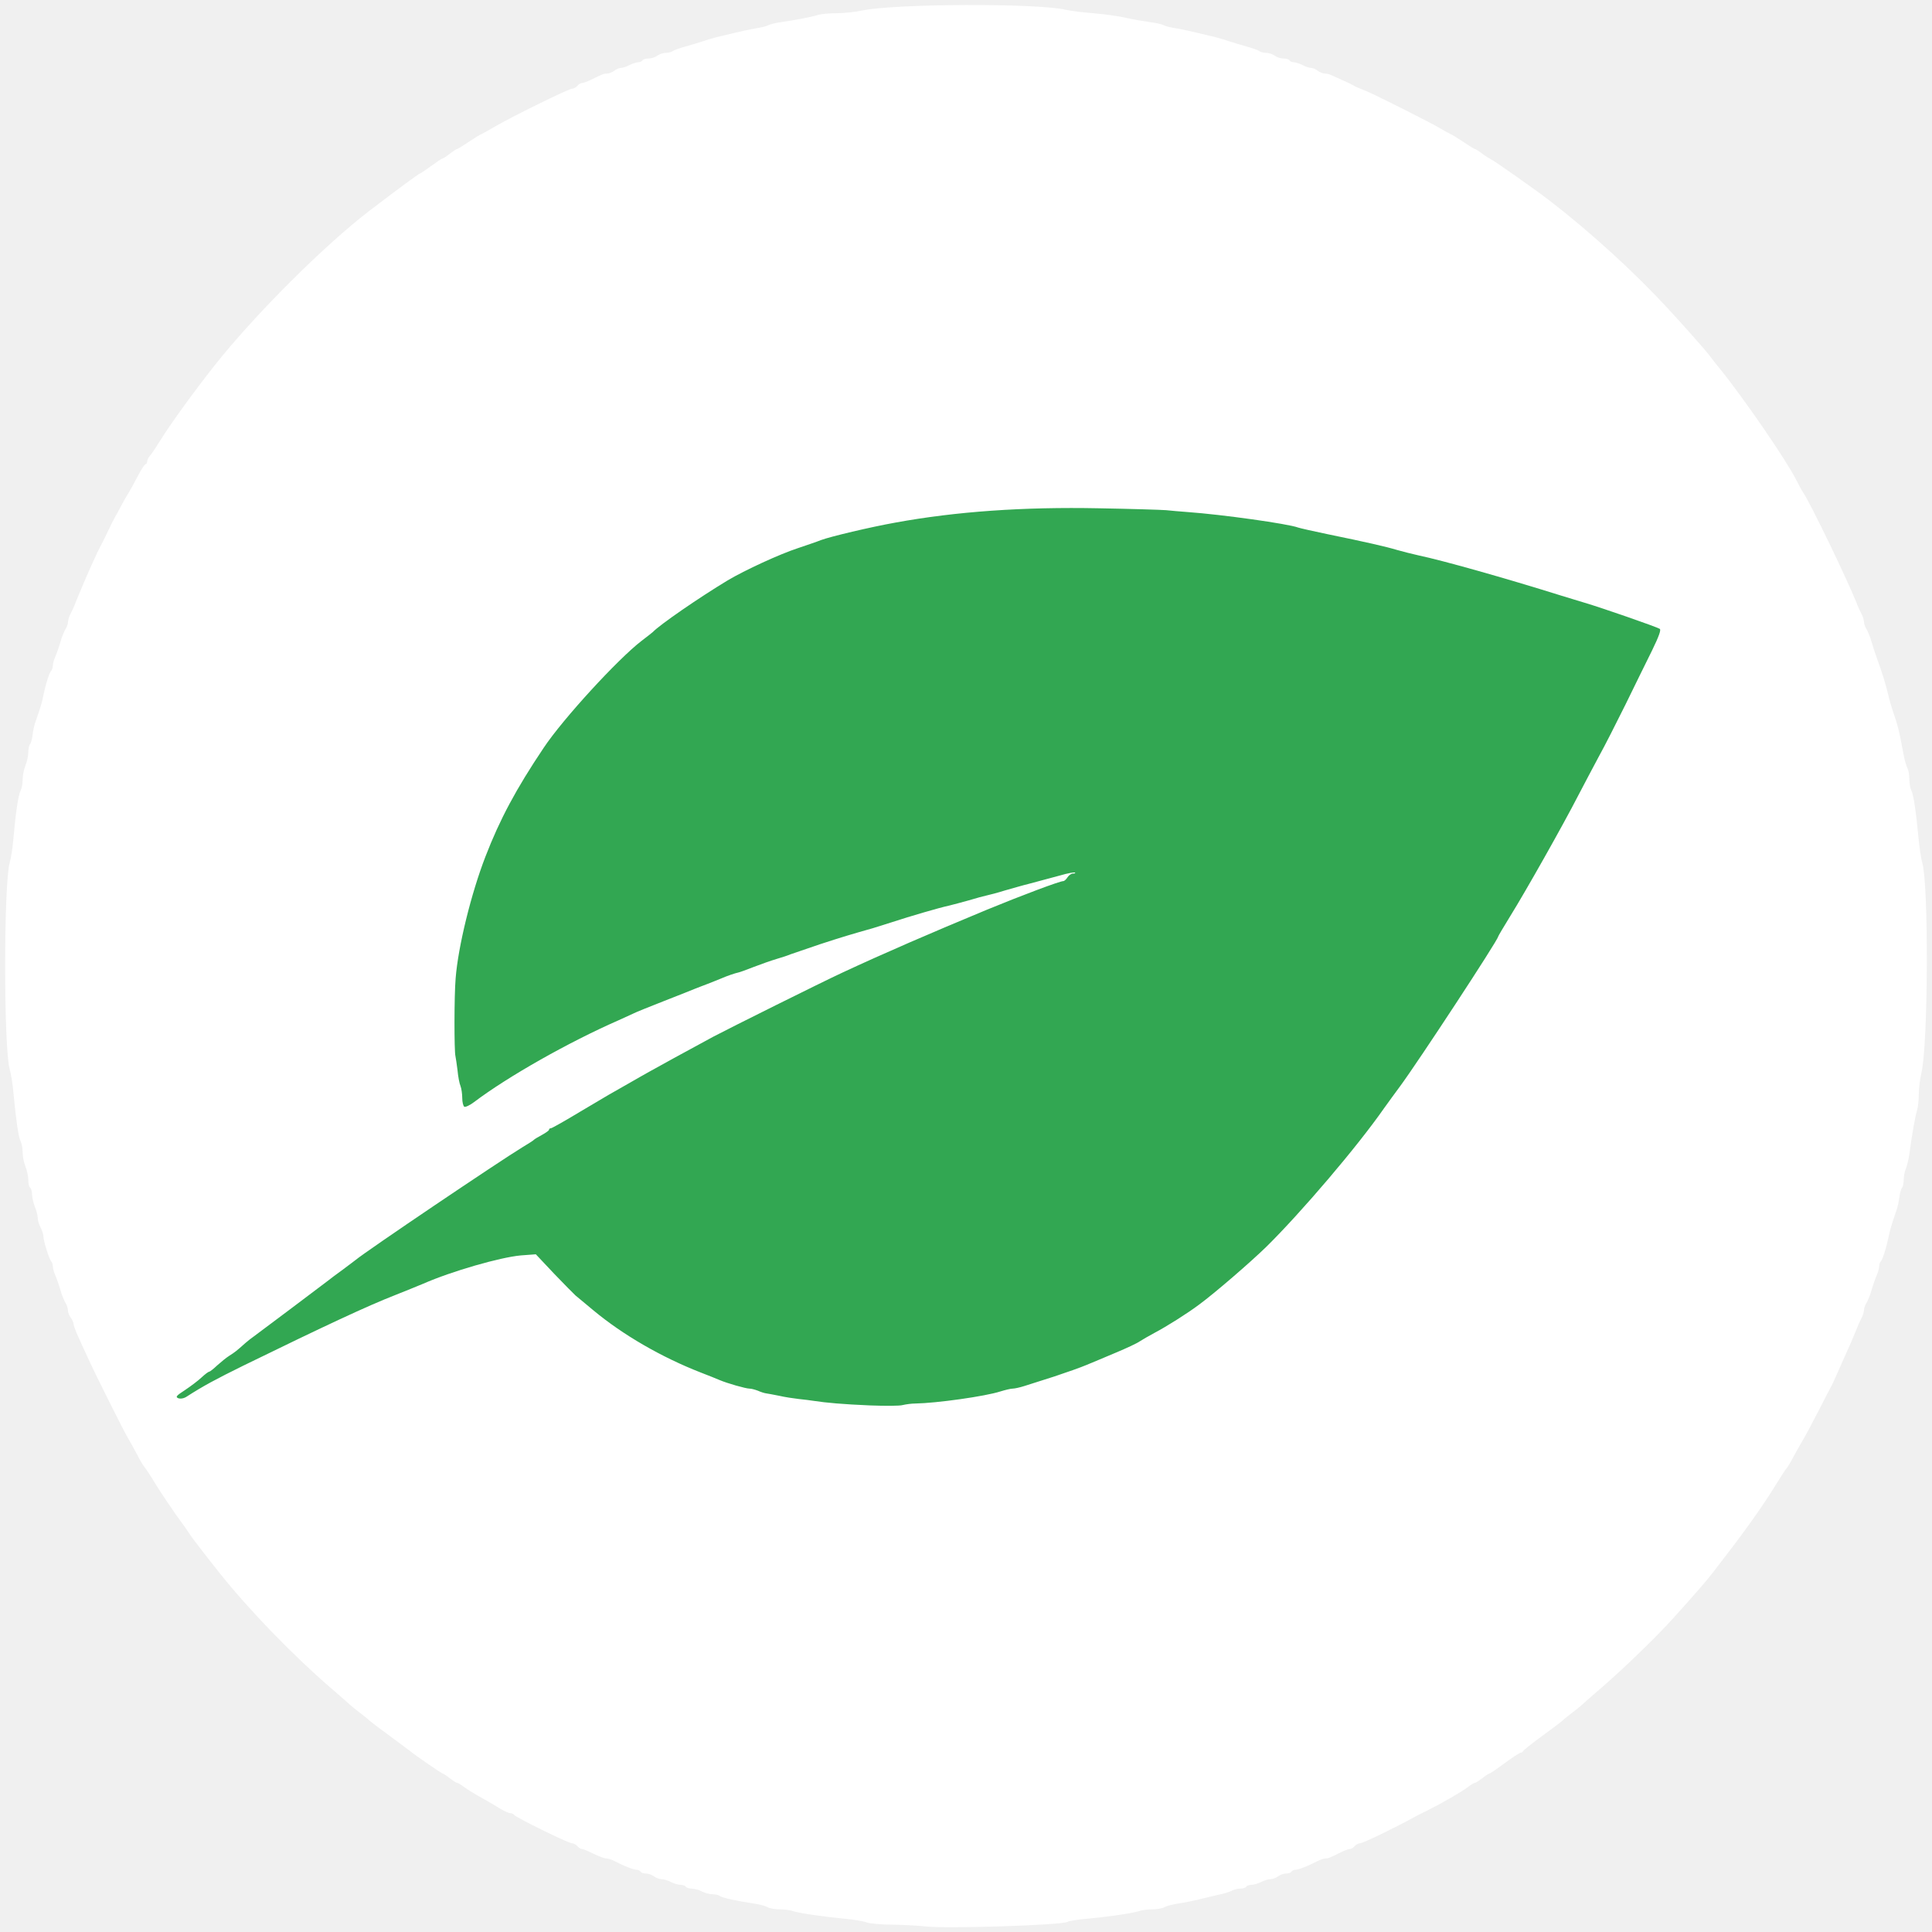
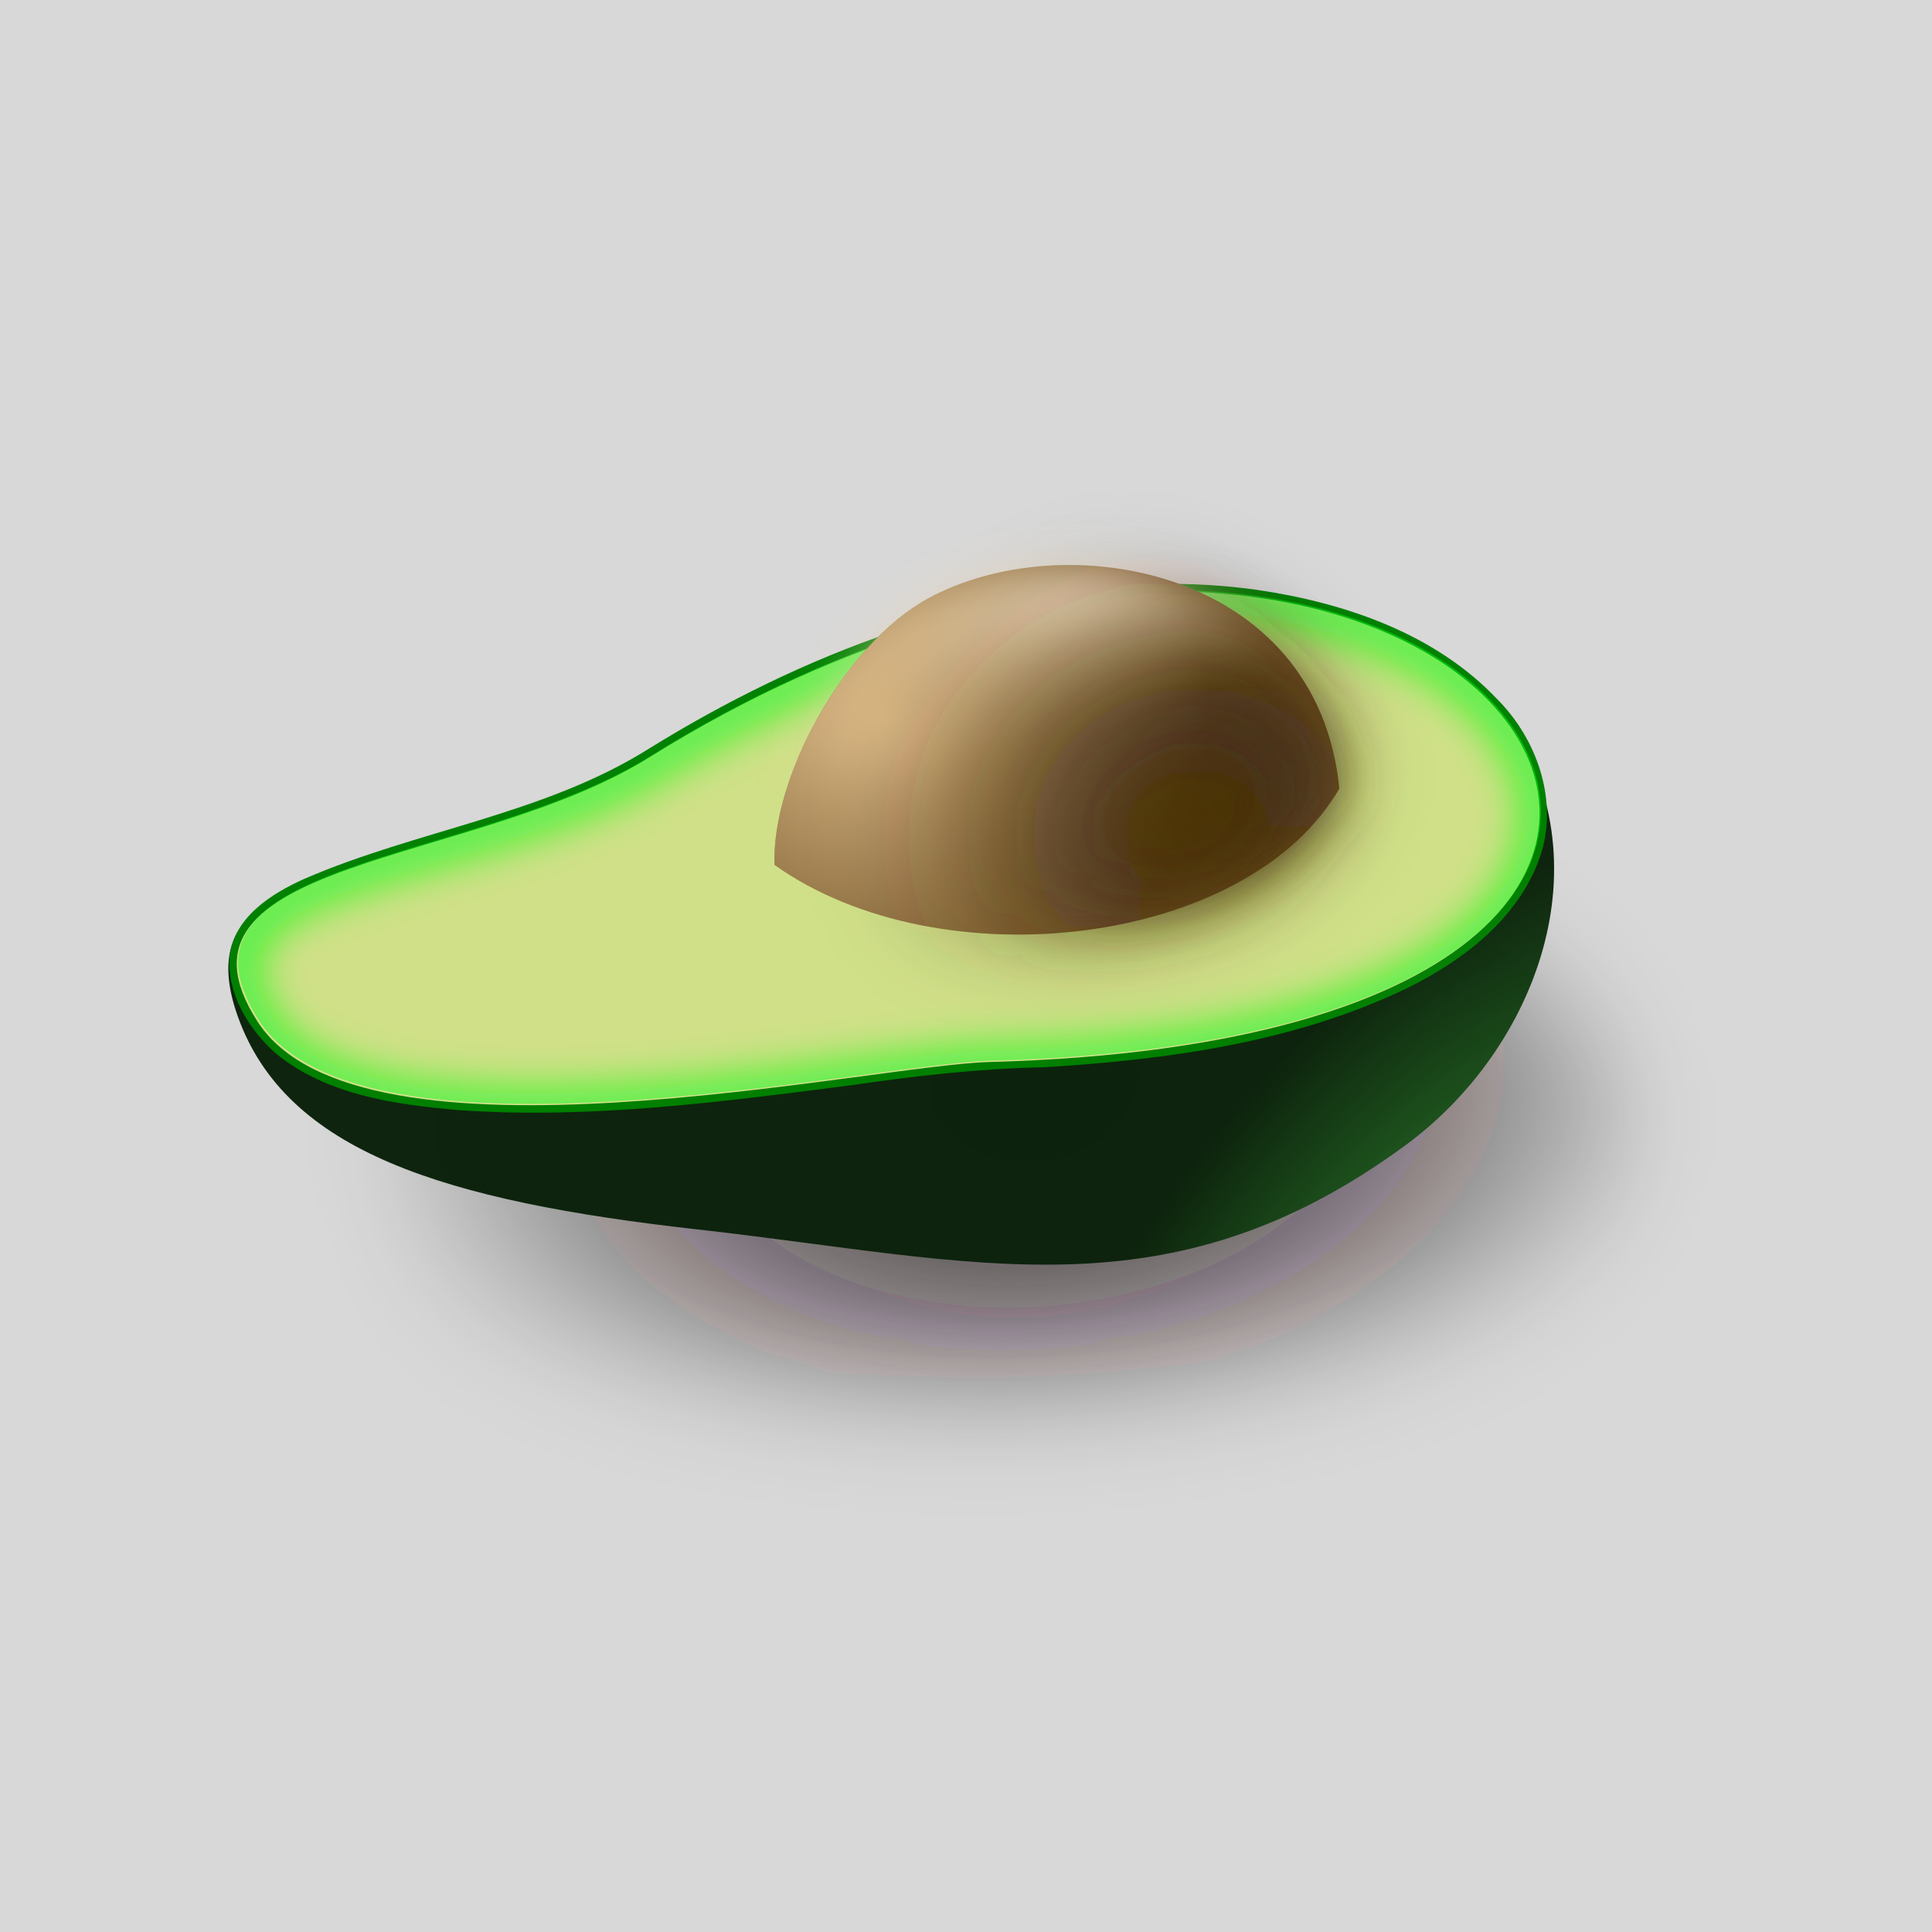
<svg xmlns="http://www.w3.org/2000/svg" version="1.0" width="1024px" height="1024px" viewBox="0 0 1024 1024" preserveAspectRatio="xMidYMid meet">
-   <g fill="#ffffff">
-     <path d="M490 1021 c-3.6 -0.4 -11.3 -0.8 -17.2 -0.9 -5.9 0 -11.9 -0.6 -13.5 -1.2 -1.5 -0.6 -6.6 -1.5 -11.3 -1.9 -12.1 -1.2 -24 -2.9 -27.4 -4 -1.6 -0.6 -4.9 -1 -7.3 -1 -2.4 0 -5.4 -0.5 -6.6 -1.2 -1.2 -0.7 -4.4 -1.5 -7.2 -1.9 -9.3 -1.4 -17 -3.1 -18 -4 -0.5 -0.5 -2.3 -0.9 -4 -0.9 -1.6 -0.1 -4.1 -0.7 -5.5 -1.5 -1.4 -0.8 -3.7 -1.4 -5.2 -1.5 -1.5 0 -3 -0.4 -3.3 -1 -0.3 -0.5 -1.6 -1 -2.8 -1 -1.2 0 -3.5 -0.7 -5.1 -1.5 -1.5 -0.8 -3.8 -1.5 -5 -1.5 -1.1 0 -3 -0.7 -4 -1.5 -1.1 -0.8 -3 -1.5 -4.2 -1.5 -1.3 0 -2.6 -0.4 -2.9 -1 -0.3 -0.5 -1.3 -1 -2.2 -1 -1.5 0 -6.5 -1.9 -11.6 -4.6 -1.6 -0.8 -3.6 -1.4 -4.5 -1.4 -0.9 0 -3.9 -1.2 -6.7 -2.5 -2.7 -1.4 -5.5 -2.5 -6.1 -2.5 -0.6 0 -1.7 -0.7 -2.4 -1.5 -0.7 -0.8 -1.9 -1.5 -2.8 -1.5 -1.8 0 -29.9 -13.7 -30.7 -15.1 -0.4 -0.5 -1.3 -0.9 -2.1 -0.9 -0.8 0 -3.1 -1.1 -5.2 -2.3 -2 -1.3 -6.4 -3.9 -9.7 -5.7 -3.3 -1.8 -7.4 -4.3 -9.2 -5.6 -1.7 -1.3 -3.5 -2.4 -3.9 -2.4 -0.4 0 -2.2 -1.1 -4 -2.5 -1.8 -1.4 -3.5 -2.5 -3.8 -2.5 -0.5 0 -14.6 -9.7 -17.1 -11.8 -0.6 -0.5 -5.5 -4.1 -11 -8.2 -5.5 -4 -10.2 -7.6 -10.5 -7.9 -0.3 -0.4 -2.5 -2.2 -5 -4.1 -2.5 -1.9 -4.7 -3.7 -5 -4 -0.3 -0.3 -5 -4.5 -10.5 -9.2 -20.3 -17.5 -43.5 -41.5 -58.9 -60.8 -6.8 -8.5 -15.1 -19.3 -16.1 -20.9 -0.5 -0.9 -3.7 -5.5 -7.1 -10.1 -3.3 -4.7 -8.3 -12.1 -11 -16.5 -2.6 -4.4 -5.4 -8.5 -6 -9.2 -0.6 -0.6 -2.3 -3.5 -3.8 -6.5 -1.5 -2.9 -3.6 -6.6 -4.6 -8.3 -2 -3.2 -17.8 -34.7 -21.5 -43 -1.3 -2.7 -3.5 -7.6 -4.9 -10.7 -1.4 -3.1 -2.6 -6.3 -2.6 -7 0 -0.8 -0.7 -2.3 -1.5 -3.4 -0.8 -1 -1.5 -2.8 -1.5 -3.9 0 -1.1 -0.6 -2.9 -1.3 -4 -0.7 -1.1 -1.9 -4 -2.6 -6.5 -0.7 -2.5 -1.9 -6 -2.7 -7.8 -0.8 -1.8 -1.4 -4.1 -1.4 -5 0 -1 -0.4 -2.2 -0.9 -2.7 -1.1 -1.3 -4.1 -10.9 -4.1 -13.2 0 -1 -0.7 -3.1 -1.5 -4.7 -0.8 -1.5 -1.5 -3.8 -1.5 -5.1 0 -1.2 -0.7 -3.9 -1.5 -5.8 -0.8 -2 -1.5 -5 -1.5 -6.6 0 -1.6 -0.5 -3.3 -1 -3.6 -0.6 -0.3 -1 -2.2 -1 -4.1 0 -1.9 -0.7 -5.1 -1.5 -7.1 -0.8 -1.9 -1.5 -5.3 -1.5 -7.5 0 -2.2 -0.5 -4.8 -1.1 -6 -1.1 -2 -2.3 -10.2 -3.8 -25.8 -0.4 -4.7 -1.3 -10.1 -1.9 -12 -3.3 -10.9 -3.3 -99.1 0 -110 0.6 -1.9 1.5 -7.5 1.9 -12.5 1.2 -13.6 2.6 -23.2 3.8 -25.4 0.6 -1.1 1.1 -3.7 1.1 -5.9 0 -2.2 0.7 -5.6 1.5 -7.5 0.8 -2 1.5 -5.1 1.5 -7 0 -1.8 0.4 -3.7 0.9 -4.2 0.5 -0.6 1.1 -2.8 1.4 -5 0.2 -2.2 0.9 -5.5 1.6 -7.2 2.8 -8.1 3.4 -10 4.1 -13.8 1.2 -5.9 3.1 -11.9 4.1 -12.9 0.5 -0.6 0.9 -1.8 0.9 -2.8 0 -0.9 0.6 -3.2 1.4 -5 0.8 -1.8 2 -5.3 2.7 -7.8 0.7 -2.5 1.9 -5.4 2.6 -6.5 0.7 -1.1 1.3 -2.7 1.3 -3.6 0 -1 0.6 -3 1.4 -4.6 0.8 -1.5 2 -4.1 2.6 -5.8 1.1 -2.8 2.4 -5.8 4.8 -11.5 2 -4.8 7.3 -16.5 8.2 -18 0.5 -0.8 2.3 -4.4 4 -8 1.7 -3.6 3.5 -7.2 4 -8 0.5 -0.8 1.9 -3.3 3 -5.5 1.1 -2.2 2.9 -5.3 4 -7 1 -1.6 3.3 -5.8 5.1 -9.3 1.8 -3.4 3.6 -6.2 4.1 -6.2 0.4 0 0.8 -0.6 0.8 -1.4 0 -0.8 0.6 -2.1 1.3 -2.8 0.7 -0.7 3.2 -4.4 5.6 -8.3 6.1 -9.7 17.8 -25.8 28.6 -39.5 21.4 -27.1 58.6 -64.2 82.6 -82.5 13.3 -10.2 26 -19.5 26.4 -19.5 0.3 0 3 -1.8 6 -4 3 -2.2 5.7 -4 6 -4 0.4 0 2.1 -1.1 3.9 -2.5 1.8 -1.4 3.5 -2.5 3.8 -2.5 0.3 0 3 -1.6 5.9 -3.6 3 -2 6.3 -4 7.4 -4.5 1.1 -0.5 4.3 -2.3 7 -3.9 7.9 -4.7 39 -20 40.7 -20 0.9 0 2.1 -0.7 2.8 -1.5 0.7 -0.8 1.8 -1.5 2.5 -1.5 0.8 0 2.8 -0.8 4.7 -1.7 6.1 -3 6.8 -3.3 8.6 -3.3 1 0 2.7 -0.7 3.8 -1.5 1 -0.8 2.6 -1.5 3.5 -1.5 0.9 0 3 -0.7 4.5 -1.5 1.6 -0.8 3.7 -1.5 4.6 -1.5 0.9 0 2 -0.4 2.3 -1 0.3 -0.5 1.8 -1 3.3 -1 1.5 0 3.6 -0.7 4.6 -1.5 1.1 -0.8 3.2 -1.5 4.6 -1.5 1.4 0 3 -0.4 3.5 -0.9 0.6 -0.5 3.7 -1.6 7 -2.5 3.3 -0.9 7.4 -2.2 9 -2.7 1.7 -0.6 4.6 -1.5 6.5 -2 1.9 -0.4 6.4 -1.6 10 -2.4 3.6 -0.9 8.8 -2 11.7 -2.5 2.8 -0.4 5.8 -1.2 6.5 -1.6 0.7 -0.5 3.6 -1.2 6.3 -1.6 7.9 -1.1 16.7 -2.8 20.1 -3.9 1.7 -0.5 6.1 -0.9 9.8 -0.9 3.7 0 9.7 -0.6 13.4 -1.4 17.3 -3.7 93.2 -4 108.2 -0.4 2.5 0.6 9 1.4 14.5 1.8 5.5 0.5 13.4 1.5 17.5 2.5 4.1 0.9 10 1.9 13 2.3 3 0.4 6.1 1.1 6.8 1.6 0.7 0.4 3.7 1.2 6.5 1.6 2.9 0.5 8.1 1.6 11.7 2.5 3.6 0.8 8.1 2 10 2.4 1.9 0.5 4.9 1.4 6.5 2 1.7 0.5 5.7 1.8 9 2.7 3.3 0.9 6.4 2 7 2.5 0.5 0.5 2.1 0.9 3.5 0.9 1.4 0 3.5 0.7 4.6 1.5 1 0.8 3.1 1.5 4.6 1.5 1.5 0 3 0.5 3.3 1 0.3 0.6 1.4 1 2.3 1 0.9 0 3 0.7 4.6 1.5 1.5 0.8 3.6 1.5 4.5 1.5 0.9 0 2.5 0.7 3.5 1.5 1.1 0.8 2.8 1.5 3.8 1.5 1 0 2.6 0.4 3.6 0.9 0.9 0.4 3.5 1.6 5.7 2.6 2.2 0.9 4.7 2.1 5.5 2.6 0.8 0.5 2.2 1.2 3 1.5 0.8 0.3 2.4 0.9 3.5 1.4 4 1.5 33.1 16.2 38 19 2.8 1.6 5.9 3.4 7 3.9 1.1 0.5 4.4 2.5 7.4 4.5 2.9 2 5.6 3.6 5.9 3.6 0.3 0 1.9 1 3.6 2.3 1.7 1.3 3.8 2.6 4.6 3 2.3 1.1 23.5 16 31.8 22.4 21.6 16.7 44.7 37.8 62.2 56.8 9.7 10.5 20.2 22.4 22.5 25.5 1.1 1.5 3.4 4.5 5.2 6.6 12.7 15.7 35.3 48.6 40.4 58.9 1.1 2.2 2.8 5.4 3.9 7 4.5 7.1 22.9 45.3 28 58 0.6 1.7 1.8 4.3 2.6 5.8 0.8 1.6 1.4 3.6 1.4 4.6 0 0.9 0.6 2.5 1.3 3.6 0.7 1.1 1.9 4 2.6 6.5 0.7 2.5 1.9 6.1 2.6 8 3.8 10.7 4.7 13.8 6.5 21 0.4 1.9 1.3 4.9 1.8 6.5 3.3 9.7 3.6 10.9 6.1 24.2 0.5 2.8 1.4 6.1 2 7.2 0.6 1.1 1.1 3.8 1.1 6.1 0 2.3 0.5 5 1.1 6.1 1.1 2.1 2.4 10.7 3.8 25.5 0.5 5 1.3 10.6 1.9 12.5 3.5 11.5 3.2 96.1 -0.4 111.5 -0.8 3.3 -1.4 8.4 -1.4 11.4 0 2.9 -0.4 6.7 -0.9 8.4 -1 3.2 -2.8 13.3 -4 22.6 -0.4 3 -1.3 6.8 -1.9 8.3 -0.7 1.6 -1.2 4.3 -1.2 6.1 0 1.7 -0.4 3.6 -0.9 4.2 -0.5 0.5 -1.1 2.7 -1.4 4.9 -0.2 2.2 -1 5.6 -1.7 7.5 -2.6 7.6 -3.2 9.7 -4 13.5 -1.2 5.9 -3.1 11.9 -4.1 13 -0.5 0.5 -0.9 1.7 -0.9 2.7 0 0.9 -0.6 3.2 -1.4 5 -0.8 1.8 -2 5.3 -2.7 7.8 -0.7 2.5 -1.9 5.4 -2.6 6.5 -0.7 1.1 -1.3 2.7 -1.3 3.6 0 1 -0.6 3 -1.4 4.6 -0.8 1.5 -2 4.2 -2.6 5.8 -1.7 4.3 -3.4 8.2 -6.5 15 -1.5 3.3 -3.4 7.6 -4.2 9.5 -0.8 1.9 -1.9 4.2 -2.3 5 -0.5 0.8 -3.6 6.9 -7 13.5 -3.4 6.6 -7 13.4 -8 15 -1 1.7 -3.3 5.7 -5.1 9 -1.7 3.3 -3.5 6.2 -3.8 6.5 -0.4 0.3 -2.9 4.1 -5.6 8.5 -5.5 9.1 -15 22.7 -24.3 34.8 -3.5 4.5 -7.6 9.9 -9.2 12 -3 4 -11 13.2 -21.9 25.2 -8.7 9.6 -25.6 25.9 -37.6 36.3 -5.5 4.7 -10.2 8.9 -10.5 9.2 -0.3 0.3 -2.5 2.1 -5 4 -2.5 1.9 -4.7 3.7 -5 4.1 -0.3 0.3 -5 3.9 -10.5 7.9 -5.5 4 -10.1 7.7 -10.3 8.2 -0.2 0.4 -0.8 0.8 -1.3 0.8 -0.5 0 -4.3 2.5 -8.4 5.5 -4 3 -7.7 5.5 -8 5.5 -0.4 0 -2.1 1.1 -3.9 2.5 -1.8 1.4 -3.6 2.5 -4 2.5 -0.4 0 -2.2 1.1 -3.9 2.4 -3.5 2.6 -13.4 8.3 -21.2 12.2 -2.7 1.3 -5.8 2.9 -6.7 3.4 -9.5 5.3 -27.5 14 -29 14 -0.9 0 -2.1 0.7 -2.8 1.5 -0.7 0.8 -1.8 1.5 -2.5 1.5 -0.8 0 -2.8 0.8 -4.7 1.7 -6 3 -6.8 3.3 -8.2 3.3 -0.8 0 -2.7 0.6 -4.3 1.4 -5.1 2.7 -10.1 4.6 -11.6 4.6 -0.9 0 -1.9 0.5 -2.2 1 -0.3 0.6 -1.6 1 -2.9 1 -1.2 0 -3.1 0.7 -4.2 1.5 -1 0.8 -2.9 1.5 -4 1.5 -1.2 0 -3.5 0.7 -5 1.5 -1.6 0.8 -3.9 1.5 -5.1 1.5 -1.2 0 -2.5 0.5 -2.8 1 -0.3 0.6 -1.7 1 -3.1 1 -1.4 0 -3.5 0.5 -4.7 1.2 -1.2 0.6 -4 1.5 -6.2 1.9 -2.2 0.5 -6.9 1.6 -10.5 2.5 -3.6 0.9 -8.7 1.9 -11.5 2.3 -2.7 0.4 -6 1.2 -7.2 1.9 -1.2 0.7 -4.2 1.2 -6.6 1.2 -2.4 0 -5.7 0.4 -7.3 1 -3.5 1.1 -15.6 2.9 -27.5 4 -4.8 0.4 -9.3 1.1 -10 1.6 -2.8 1.8 -65.1 3.8 -75.9 2.4z m-1.9 -280.5 c17.8 -1.7 37.9 -4.9 40.9 -6.5 1 -0.5 2.9 -1 4.2 -1 1.3 0 4.3 -0.6 6.8 -1.4 2.5 -0.8 9.7 -3.1 16 -5.1 6.3 -2.1 14 -4.8 17 -6.1 3 -1.2 10 -4.2 15.5 -6.5 5.5 -2.3 11.1 -4.9 12.5 -5.9 1.4 -0.9 5 -3 8 -4.6 29.4 -15.5 63.6 -46.6 99.1 -90 10.8 -13.3 17.9 -22.4 22.4 -28.9 2.2 -3.1 6.1 -8.4 8.6 -11.8 9.6 -13 51.9 -77.5 51.9 -79.2 0 -0.2 2.9 -5.2 6.5 -11 8.2 -13.2 28 -48.3 35.8 -63.5 3.3 -6.3 8.3 -15.8 11.1 -21 4.8 -8.7 16 -31.2 26.8 -53.6 l4.4 -9.1 -3.6 -1 c-1.9 -0.6 -9.6 -3.2 -17 -5.8 -7.4 -2.6 -15.5 -5.3 -18 -6 -2.5 -0.7 -8.1 -2.5 -12.5 -3.8 -30 -9.4 -63.1 -18.7 -75.5 -21.3 -3.6 -0.8 -8.7 -2.1 -11.5 -2.9 -5.6 -1.7 -16.5 -4.2 -37 -8.4 -7.7 -1.6 -14.7 -3.2 -15.5 -3.5 -2.8 -1 -30.5 -5.5 -41 -6.6 -36.8 -3.9 -80.9 -4.9 -111.5 -2.5 -25 1.9 -39.2 3.6 -55 6.5 -12.9 2.3 -34.5 7.4 -39.5 9.3 -1.9 0.8 -7.3 2.6 -12 4.2 -9.8 3.2 -28.2 11.7 -37.3 17.1 -15.4 9.3 -36 23.5 -39.7 27.4 -0.3 0.3 -3 2.4 -6 4.7 -12.5 9.6 -41.6 41.3 -51.8 56.6 -23.8 35.5 -35.2 62.1 -43.7 102.2 -2.1 9.7 -2.7 15.8 -3.1 32 -0.6 20.1 -0.6 20.1 3.4 43.9 l0.7 3.9 3 -2.5 c11.4 -9.4 47.9 -29.9 73.5 -41.1 3.6 -1.6 7.2 -3.3 8.1 -3.7 0.9 -0.5 8.1 -3.4 16 -6.5 7.9 -3.1 15.3 -6 16.4 -6.5 1.1 -0.4 4 -1.5 6.5 -2.5 2.5 -1 5.4 -2.1 6.5 -2.6 3 -1.3 24.2 -8.8 30 -10.6 2.8 -0.8 6.1 -1.9 7.5 -2.5 2.5 -1 26.8 -9 32.5 -10.7 1.7 -0.5 5.7 -1.7 9 -2.6 3.3 -0.9 9.2 -2.7 13 -4 8.2 -2.7 24.5 -7.4 29.5 -8.6 1.9 -0.4 10.9 -2.8 20 -5.3 16.3 -4.6 23.2 -6.5 38.2 -10.5 4.3 -1.2 9.3 -2.1 11.3 -2.1 3.3 0 3.5 0.2 3.5 3.5 0 2.4 -0.5 3.5 -1.5 3.5 -0.8 0 -2 0.9 -2.7 2 -0.7 1.1 -1.7 2 -2.2 2 -3.5 0 -43.2 15.9 -83.1 33.2 -14.9 6.5 -21.3 9.4 -34 15.3 -10.6 4.9 -60.4 29.7 -68.5 34 -15.7 8.5 -28.5 15.5 -34 18.6 -3 1.7 -7.3 4.1 -9.5 5.4 -10.1 5.7 -12.9 7.3 -26.8 15.6 -8.1 4.9 -15.2 8.9 -15.7 8.9 -0.6 0 -1 0.3 -1 0.8 0 0.4 -1.7 1.6 -3.7 2.7 -2.1 1.1 -4 2.3 -4.3 2.6 -0.3 0.4 -3 2.1 -6 3.9 -12.2 7.4 -82.9 55.1 -88.5 59.8 -0.5 0.4 -3.7 2.8 -6.9 5.2 -3.3 2.4 -6.7 4.9 -7.5 5.6 -3.2 2.5 -38.4 28.9 -39.8 29.9 -0.9 0.6 -2.6 2 -3.9 3.3 -1.3 1.2 -2.7 2.2 -3.2 2.2 -0.6 0 -1.2 0.7 -1.6 1.5 -0.3 0.9 3.2 -0.4 9.2 -3.4 24.3 -12.2 55.1 -26.4 68.7 -31.7 4.9 -1.9 11.6 -4.7 14.8 -6 18.2 -7.9 41.6 -14.4 54.9 -15.1 l10.7 -0.6 9.8 10.3 c5.4 5.7 10.5 10.9 11.3 11.6 0.8 0.7 5.1 4.2 9.5 7.9 15.6 13 36.2 24.9 57 33 3.9 1.5 8.4 3.3 10 4 7 3.1 33.2 9 46 10.5 5.5 0.6 13.2 1.5 17 1.9 11.3 1.3 23.4 1.2 40.6 -0.4z" />
-   </g>
-   <g fill="#32a752">
-     <path d="M461 744.9 c-14 -0.6 -23.2 -1.4 -29.6 -2.4 -1.7 -0.3 -5.3 -0.7 -8 -1 -2.7 -0.3 -7.4 -1 -10.4 -1.7 -3 -0.6 -6.2 -1.2 -7 -1.3 -0.8 -0.1 -2.8 -0.7 -4.3 -1.4 -1.6 -0.6 -3.5 -1.1 -4.4 -1.1 -2 0 -11.8 -2.8 -15.8 -4.5 -1.6 -0.7 -6.1 -2.5 -10 -4 -20.8 -8.1 -41.4 -20 -57 -33 -4.4 -3.7 -8.7 -7.2 -9.5 -7.9 -0.8 -0.7 -5.9 -5.9 -11.3 -11.5 l-9.7 -10.3 -8 0.6 c-10.9 1 -36.4 8.3 -51.7 15 -3.2 1.3 -9.9 4.1 -14.8 6 -14.6 5.7 -36.7 16 -80.5 37.4 -14.6 7.2 -21.3 10.8 -30 16.4 -1.5 1 -3.2 1.3 -4.5 0.9 -1.6 -0.7 -1.1 -1.3 3.5 -4.3 3 -2 7 -5 8.8 -6.7 1.8 -1.7 3.7 -3.1 4.1 -3.1 0.4 0 2.3 -1.5 4.2 -3.3 1.9 -1.7 4.8 -4.1 6.4 -5.1 3 -1.9 3.9 -2.6 8.6 -6.8 1.5 -1.3 3.3 -2.7 4.2 -3.3 1.4 -1 36.6 -27.4 39.8 -29.9 0.8 -0.7 4.2 -3.2 7.5 -5.6 3.2 -2.4 6.4 -4.8 6.9 -5.2 5.6 -4.7 76.3 -52.4 88.5 -59.8 3 -1.8 5.7 -3.5 6 -3.9 0.3 -0.3 2.2 -1.5 4.3 -2.6 2 -1.1 3.7 -2.3 3.7 -2.7 0 -0.5 0.4 -0.8 1 -0.8 0.5 0 7.6 -4 15.7 -8.9 13.9 -8.3 16.7 -9.9 26.8 -15.6 2.2 -1.3 6.5 -3.7 9.5 -5.4 5.5 -3.1 18.3 -10.1 34 -18.6 8.1 -4.3 57.9 -29.1 68.5 -34 22.1 -10.3 47.1 -21.1 76.5 -33.3 18.7 -7.7 38.7 -15.2 40.6 -15.2 0.5 0 1.5 -0.9 2.2 -2 0.7 -1.1 2 -2 2.9 -2 0.9 0 1.4 -0.2 1.1 -0.5 -0.3 -0.3 -3.9 0.3 -7.9 1.5 -8.8 2.4 -8.8 2.4 -16.4 4.4 -3.3 0.8 -9.1 2.5 -13 3.6 -3.8 1.2 -8.1 2.3 -9.5 2.6 -1.4 0.3 -5.6 1.4 -9.5 2.6 -3.8 1.1 -8.6 2.3 -10.5 2.8 -4.8 1 -20.9 5.7 -30 8.7 -4.1 1.3 -8.8 2.8 -10.5 3.3 -10.3 2.9 -16.4 4.7 -28 8.5 -7.1 2.4 -14.1 4.8 -15.5 5.3 -1.4 0.6 -4.7 1.7 -7.5 2.5 -2.7 0.8 -8.1 2.7 -12 4.2 -3.8 1.5 -7.4 2.8 -8 2.9 -1.9 0.4 -6 1.8 -9 3.1 -1.6 0.7 -5 2 -7.5 3 -2.5 0.9 -5.4 2.1 -6.5 2.5 -1.1 0.5 -8.5 3.4 -16.4 6.5 -7.9 3.1 -15.1 6 -16 6.5 -0.9 0.4 -4.5 2.1 -8.1 3.7 -26.7 11.7 -58.8 29.9 -76.7 43.4 -2.2 1.7 -4.6 2.8 -5.2 2.5 -0.6 -0.4 -1.1 -2.5 -1.1 -4.6 0 -2.1 -0.4 -5 -0.9 -6.3 -0.6 -1.4 -1.3 -5.1 -1.6 -8.4 -0.4 -3.2 -0.9 -6.6 -1.1 -7.5 -0.7 -2.5 -0.7 -32.2 0.1 -41.3 1.3 -16.7 8.2 -44.9 15.8 -64.5 7.6 -19.7 16.2 -35.8 30.9 -57.7 10.2 -15.3 39.3 -47 51.8 -56.6 3 -2.3 5.7 -4.4 6 -4.7 3.7 -3.9 24.3 -18.1 39.7 -27.4 9.1 -5.4 27.5 -13.9 37.3 -17.1 4.7 -1.6 10.1 -3.4 12 -4.2 5 -1.9 26.6 -7 39.5 -9.3 32.2 -5.9 68 -8.4 108 -7.6 17.1 0.3 33 0.8 35.5 1 2.5 0.3 7.7 0.7 11.5 1 18.2 1.3 53.1 6.2 58.5 8.2 0.8 0.3 7.8 1.9 15.5 3.5 20.5 4.2 31.4 6.7 37 8.4 2.8 0.8 7.9 2.1 11.5 2.9 12.4 2.6 45.5 11.9 75.5 21.3 4.4 1.3 10 3.1 12.5 3.8 9.1 2.7 37.9 12.7 39.7 13.8 0.8 0.5 -0.4 3.9 -4.1 11.5 -2.9 5.9 -9.3 18.8 -14.1 28.7 -4.9 9.9 -11.2 22.3 -14.1 27.5 -2.8 5.2 -7.8 14.7 -11.1 21 -7.8 15.2 -27.6 50.3 -35.8 63.5 -3.6 5.8 -6.5 10.8 -6.5 11 0 1.7 -42.3 66.2 -51.9 79.2 -2.5 3.4 -6.4 8.7 -8.6 11.8 -14 20.1 -43.8 55.1 -62.4 73.4 -8.3 8.1 -27.4 24.6 -35.6 30.6 -6.1 4.6 -17.4 11.7 -23.5 14.9 -3 1.6 -6.6 3.7 -8 4.6 -1.4 1 -7 3.6 -12.5 5.9 -5.5 2.3 -12.5 5.3 -15.5 6.5 -3 1.3 -10.7 4 -17 6.1 -6.3 2 -13.5 4.3 -16 5.1 -2.5 0.8 -5.3 1.4 -6.3 1.4 -1 0 -3.9 0.7 -6.5 1.5 -8.1 2.6 -33.7 6.2 -45.2 6.4 -1.9 0 -4.8 0.4 -6.5 0.8 -1.6 0.5 -9.5 0.5 -17.5 0.2z" />
+   <defs>
+     <filter id="filter3441">
+       <feGaussianBlur id="feGaussianBlur3443" stdDeviation="11.577" />
+     </filter>
+     <mask id="mask3447" maskUnits="userSpaceOnUse">
+       <path id="path3449" opacity=".99" fill-rule="evenodd" fill="#d9f362" d="m622.23 589.24c-63.83 1.71-333.55 62.53-387.78-21.39-55.98-86.64 114.38-81.89 207.59-140.06 422.15-263.44 719.96 147.02 180.19 161.45z" />
+     </mask>
+     <filter id="filter3683" y="-.299" width="1.135" x="-.067" height="1.597">
+       <feGaussianBlur id="feGaussianBlur3685" stdDeviation="20.256" />
+     </filter>
+     <filter id="filter3811" y="-.182" width="1.238" x="-.119" height="1.365">
+       <feGaussianBlur id="feGaussianBlur3813" stdDeviation="14.877" />
+     </filter>
+     <filter id="filter3851" y="-.135" width="1.177" x="-.088" height="1.27">
+       <feGaussianBlur id="feGaussianBlur3853" stdDeviation="11.038" />
+     </filter>
+     <filter id="filter3899" y="-.288" width="1.377" x="-.188" height="1.576">
+       <feGaussianBlur id="feGaussianBlur3901" stdDeviation="23.516" />
+     </filter>
+     <radialGradient id="radialGradient2256" gradientUnits="userSpaceOnUse" cy="965.22" cx="-355.71" gradientTransform="matrix(.99881 -.040249 .023715 .40162 -23.313 611.95)" r="361.43">
+       <stop id="stop3619" stop-color="#391c2b" offset="0" />
+       <stop id="stop3621" stop-opacity="0" offset="1" />
+     </radialGradient>
+     <radialGradient id="radialGradient2258" gradientUnits="userSpaceOnUse" cy="1221.4" cx="-111.09" gradientTransform="matrix(.56782 -.82315 .431 .29731 205.57 322.65)" r="351.34">
+       <stop id="stop3601" stop-color="#359735" offset="0" />
+       <stop id="stop3603" stop-color="#359735" stop-opacity="0" offset="1" />
+     </radialGradient>
+     <radialGradient id="radialGradient2260" gradientUnits="userSpaceOnUse" cy="652.64" cx="-211.86" gradientTransform="matrix(.99977 -.021605 .019085 .88314 767.5 -117.87)" r="149.71">
+       <stop id="stop3637" stop-color="#453114" offset="0" />
+       <stop id="stop3639" stop-color="#3d2c25" stop-opacity="0" offset="1" />
+     </radialGradient>
+     <radialGradient id="radialGradient2262" gradientUnits="userSpaceOnUse" cy="510.05" cx="-294.08" gradientTransform="matrix(.13411 .43632 -1.4975 .46027 1265.7 248.06)" r="149.71">
+       <stop id="stop3857" stop-color="#f0e1ca" offset="0" />
+       <stop id="stop3859" stop-color="#e2c79e" stop-opacity="0" offset="1" />
+     </radialGradient>
+     <radialGradient id="radialGradient2264" gradientUnits="userSpaceOnUse" cy="574.01" cx="-406.35" gradientTransform="matrix(1.1527 0 0 1.0358 839.39 -182.92)" r="149.71">
+       <stop id="stop3627" stop-color="#dab782" offset="0" />
+       <stop id="stop3629" stop-color="#e2c79e" stop-opacity="0" offset="1" />
+     </radialGradient>
+     <radialGradient id="radialGradient2266" gradientUnits="userSpaceOnUse" cy="634.7" cx="-262.58" gradientTransform="matrix(1.1527 0 0 1.0358 839.39 -182.92)" r="149.71">
+       <stop id="stop3865" stop-color="#503205" offset="0" />
+       <stop id="stop3867" stop-color="#2e210d" stop-opacity="0" offset="1" />
+     </radialGradient>
+   </defs>
+   <g fill="#32a752" />
+   <rect x="-74.055" y="-6.384" width="1136.359" height="1144.02" style="fill: rgb(216, 216, 216);" />
+   <g id="layer1" transform="matrix(1, 0, 0, 1, 1000.606, 65.7604)">
+     <g id="g2243" transform="translate(-902.86 -97.143)">
+       <path id="path3607" d="m-28.571 1028.1a361.43 81.429 0 1 1 -722.86 0 361.43 81.429 0 1 1 722.86 0z" fill-rule="evenodd" transform="matrix(1 0 0 1.6316 805.71 -1049.3)" filter="url(#filter3683)" fill="url(#radialGradient2256)" />
+       <path id="path3323" opacity=".99" fill-rule="evenodd" fill="#0c220c" d="m523.1 375.81c-96.03 1.83-191.34 6.39-272.2 65.05-55.61 41.19-114.56 27.92-174.43 58.35-26.017 6.34-67.588 16.58-48.198 70.85 25.661 71.83 109.39 97.91 243.7 112.95 148.27 16.61 249.49 47.66 375.29-44.74 69.05-50.71 107.29-150.17 52.89-227.88-45.29-52.9-109.79-34.51-177.05-34.58z" />
+       <path id="path3317" opacity=".99" fill-rule="evenodd" fill="#008000" d="m515.93 340.86c-96.03 1.55-188.48 37.1-269.34 87.09-55.61 35.11-123.13 43.29-183 69.22-17.444 7.84-37.097 20.19-39.626 40.91-1.564 20.1 10.22 39.11 24.813 51.93 26.79 21.72 62.653 26.79 96.033 29.72 69.77 5.02 139.57-4.27 208.6-13.14 33.81-4.95 67.8-8.88 102.02-9.51 65.93-4.06 133.28-13.18 193.24-42.26 30.54-15.18 60.38-38.38 70.76-72.18 8.31-28.58-3.02-60-23.59-80.66-32.84-34.68-80.26-50.95-126.59-57.84-17.63-2.55-35.5-3.51-53.32-3.28z" />
+       <path id="path3597" opacity=".99" fill-rule="evenodd" fill="url(#radialGradient2258)" d="m523.1 375.81c-96.03 1.83-191.34 6.39-272.2 65.05-55.61 41.19-114.56 27.92-174.43 58.35-26.017 6.34-67.588 16.58-48.198 70.85 25.661 71.83 109.39 97.91 243.7 112.95 148.27 16.61 249.49 47.66 375.29-44.74 69.05-50.71 107.29-150.17 52.89-227.88-45.29-52.9-109.79-34.51-177.05-34.58z" />
+       <path id="path2160" fill-rule="evenodd" fill="#d0e088" d="m426.57 594.28c-63.84 1.7-333.56 62.53-387.78-21.39-55.988-86.64 114.37-81.9 207.58-140.06 422.16-263.44 719.98 147.01 180.2 161.45z" />
+       <path id="path3331" stroke-linejoin="round" d="m622.23 592.1c-63.83 1.71-333.55 62.53-387.78-21.39-55.98-86.64 114.38-81.9 207.59-140.06 422.15-263.44 719.96 147.02 180.19 161.45z" mask="url(#mask3447)" transform="translate(-194.95 4.3197)" filter="url(#filter3441)" stroke="#00fd0a" stroke-linecap="round" stroke-width="16.359" fill="none" />
+       <path id="path2179" fill-rule="evenodd" fill="#755423" d="m394.01 348.7c72.13-39.57 206.5-16.37 218.13 100.65-48.61 83.89-211.53 102.96-299.36 40.43-1.73-45.78 36.5-116.55 81.23-141.08z" />
+       <path id="path3633" filter="url(#filter3811)" fill-rule="evenodd" fill="url(#radialGradient2260)" d="m394.01 348.7c72.13-39.57 206.5-16.37 218.13 100.65-48.61 83.89-211.53 102.96-299.36 40.43-1.73-45.78 36.5-116.55 81.23-141.08z" />
+       <path id="path3815" filter="url(#filter3851)" fill-rule="evenodd" fill="url(#radialGradient2262)" d="m394.01 348.7c72.13-39.57 206.5-16.37 218.13 100.65-48.61 83.89-211.53 102.96-299.36 40.43-1.73-45.78 36.5-116.55 81.23-141.08z" />
+       <path id="path3623" fill-rule="evenodd" fill="url(#radialGradient2264)" d="m394.01 348.7c72.13-39.57 206.5-16.37 218.13 100.65-48.61 83.89-211.53 102.96-299.36 40.43-1.73-45.78 36.5-116.55 81.23-141.08z" />
+       <path id="path3861" filter="url(#filter3899)" fill-rule="evenodd" fill="url(#radialGradient2266)" d="m394.01 348.7c72.13-39.57 206.5-16.37 218.13 100.65-48.61 83.89-211.53 102.96-299.36 40.43-1.73-45.78 36.5-116.55 81.23-141.08z" />
+     </g>
  </g>
</svg>
